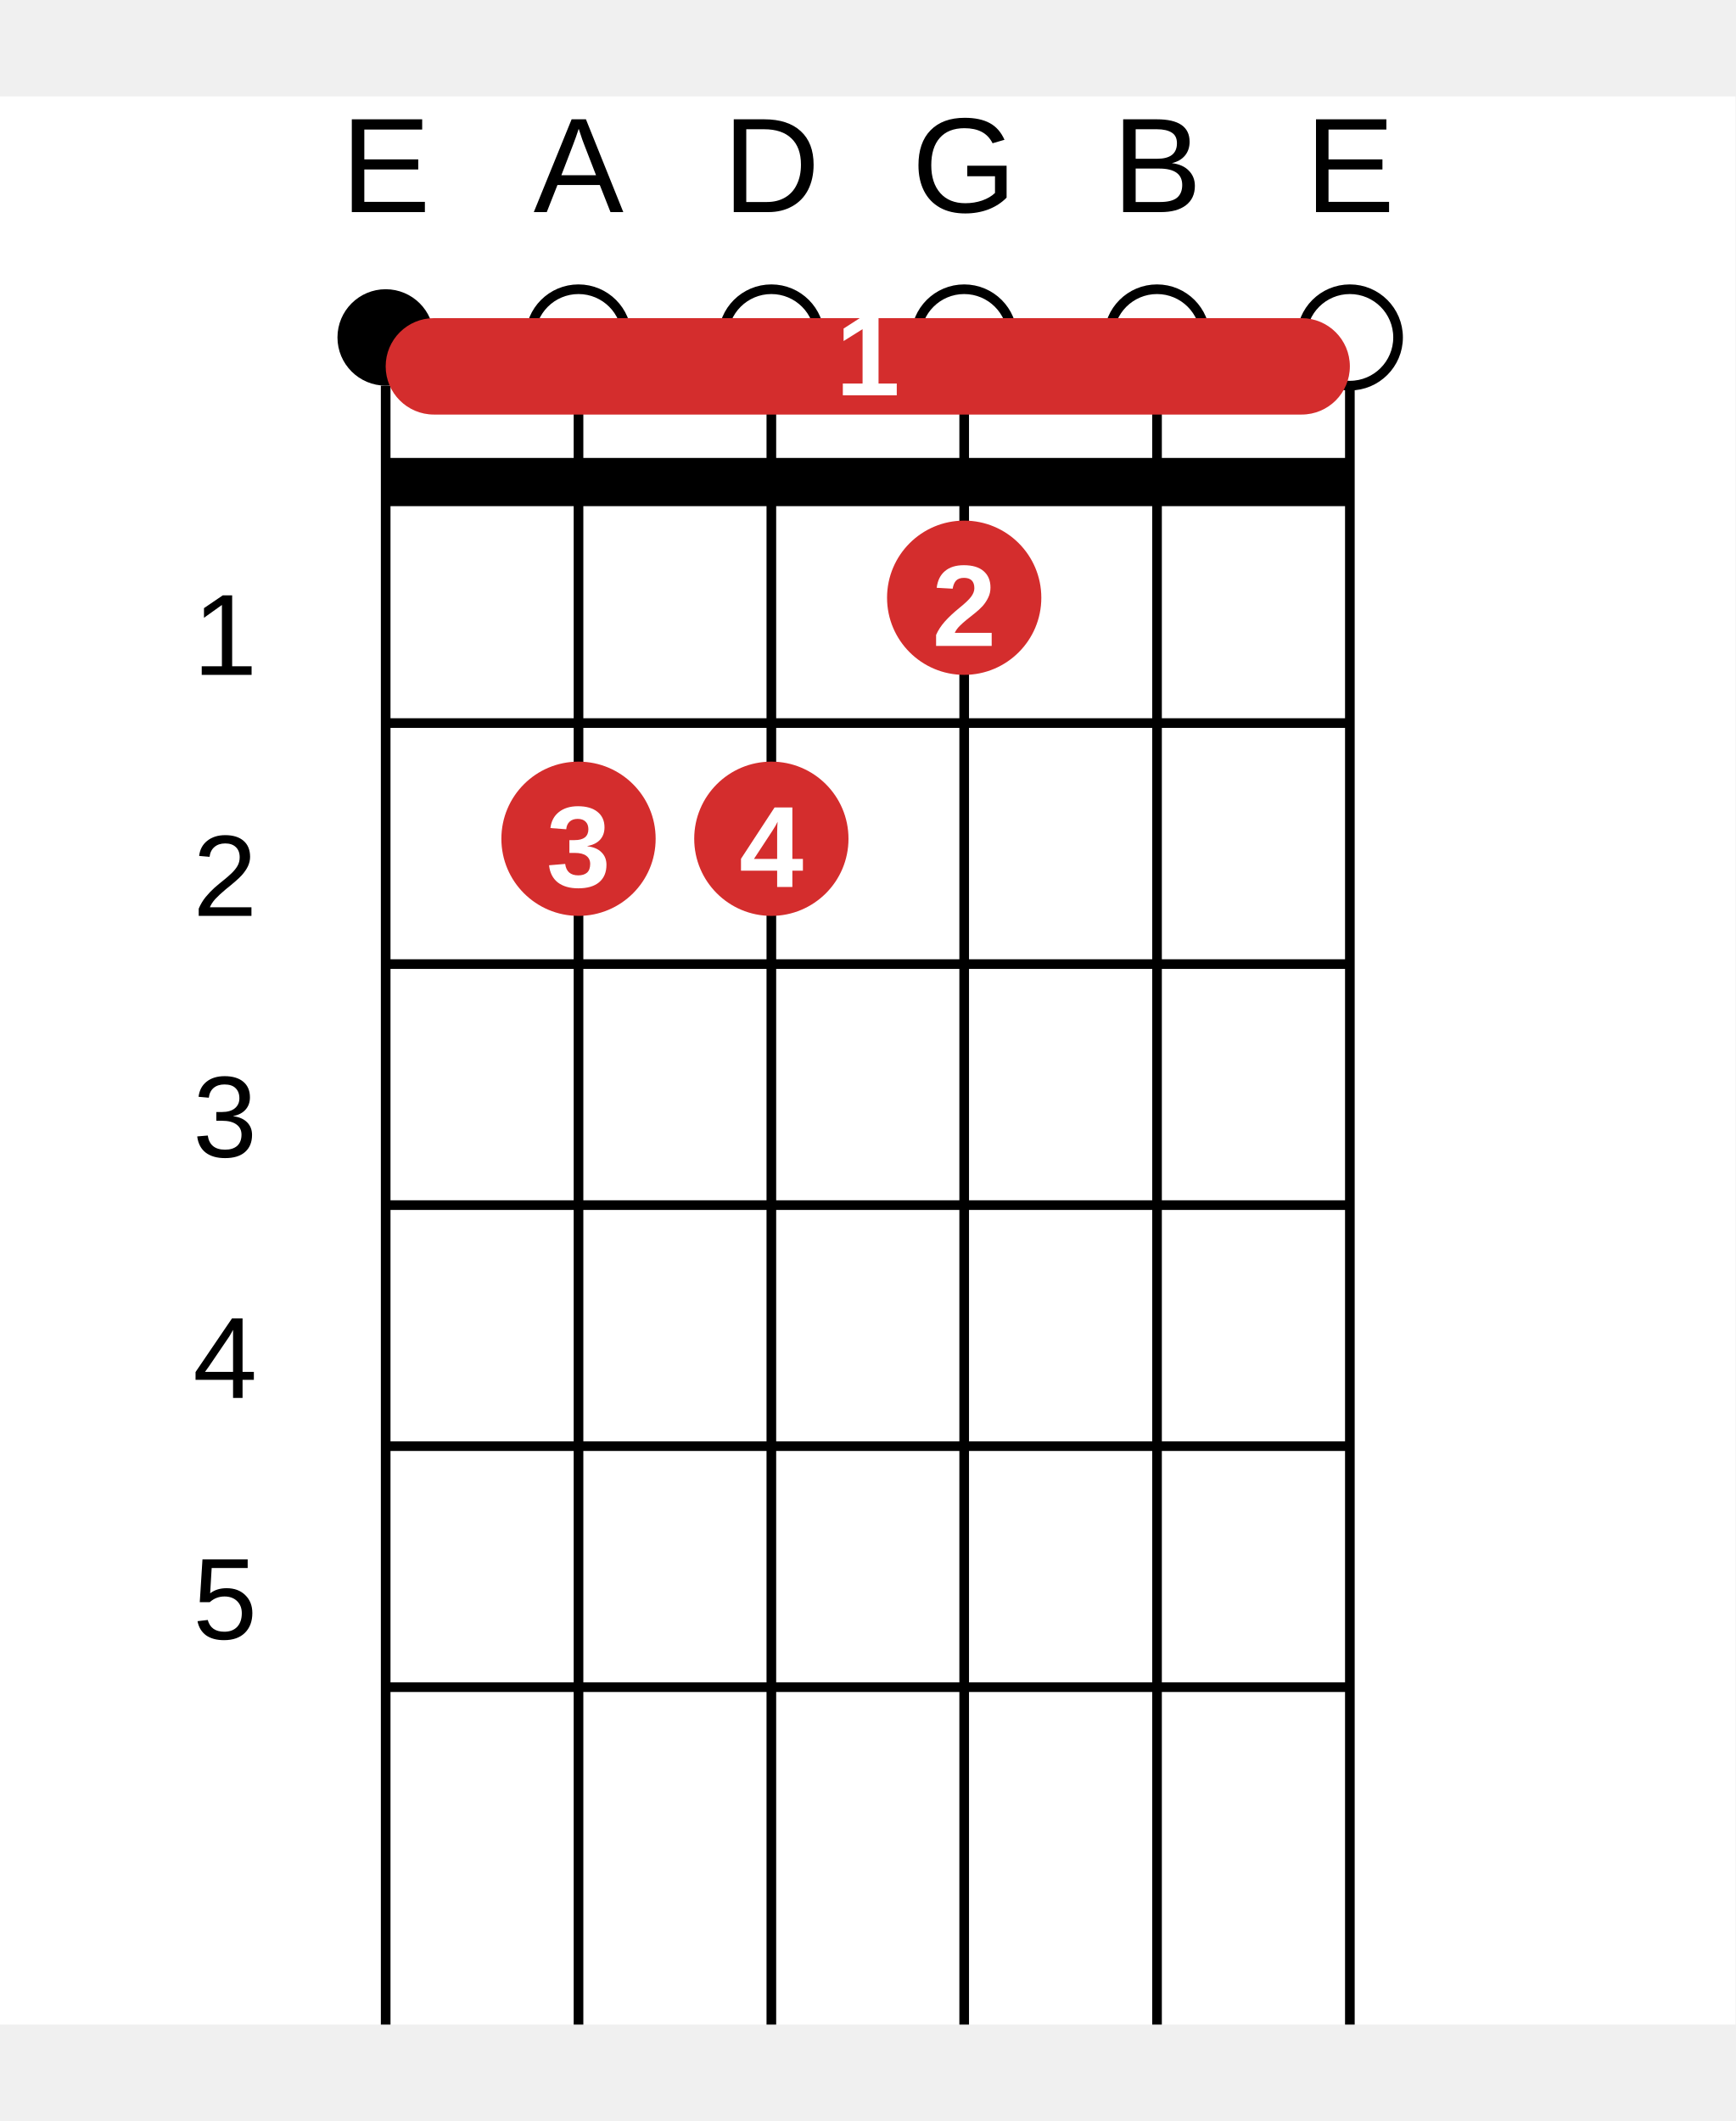
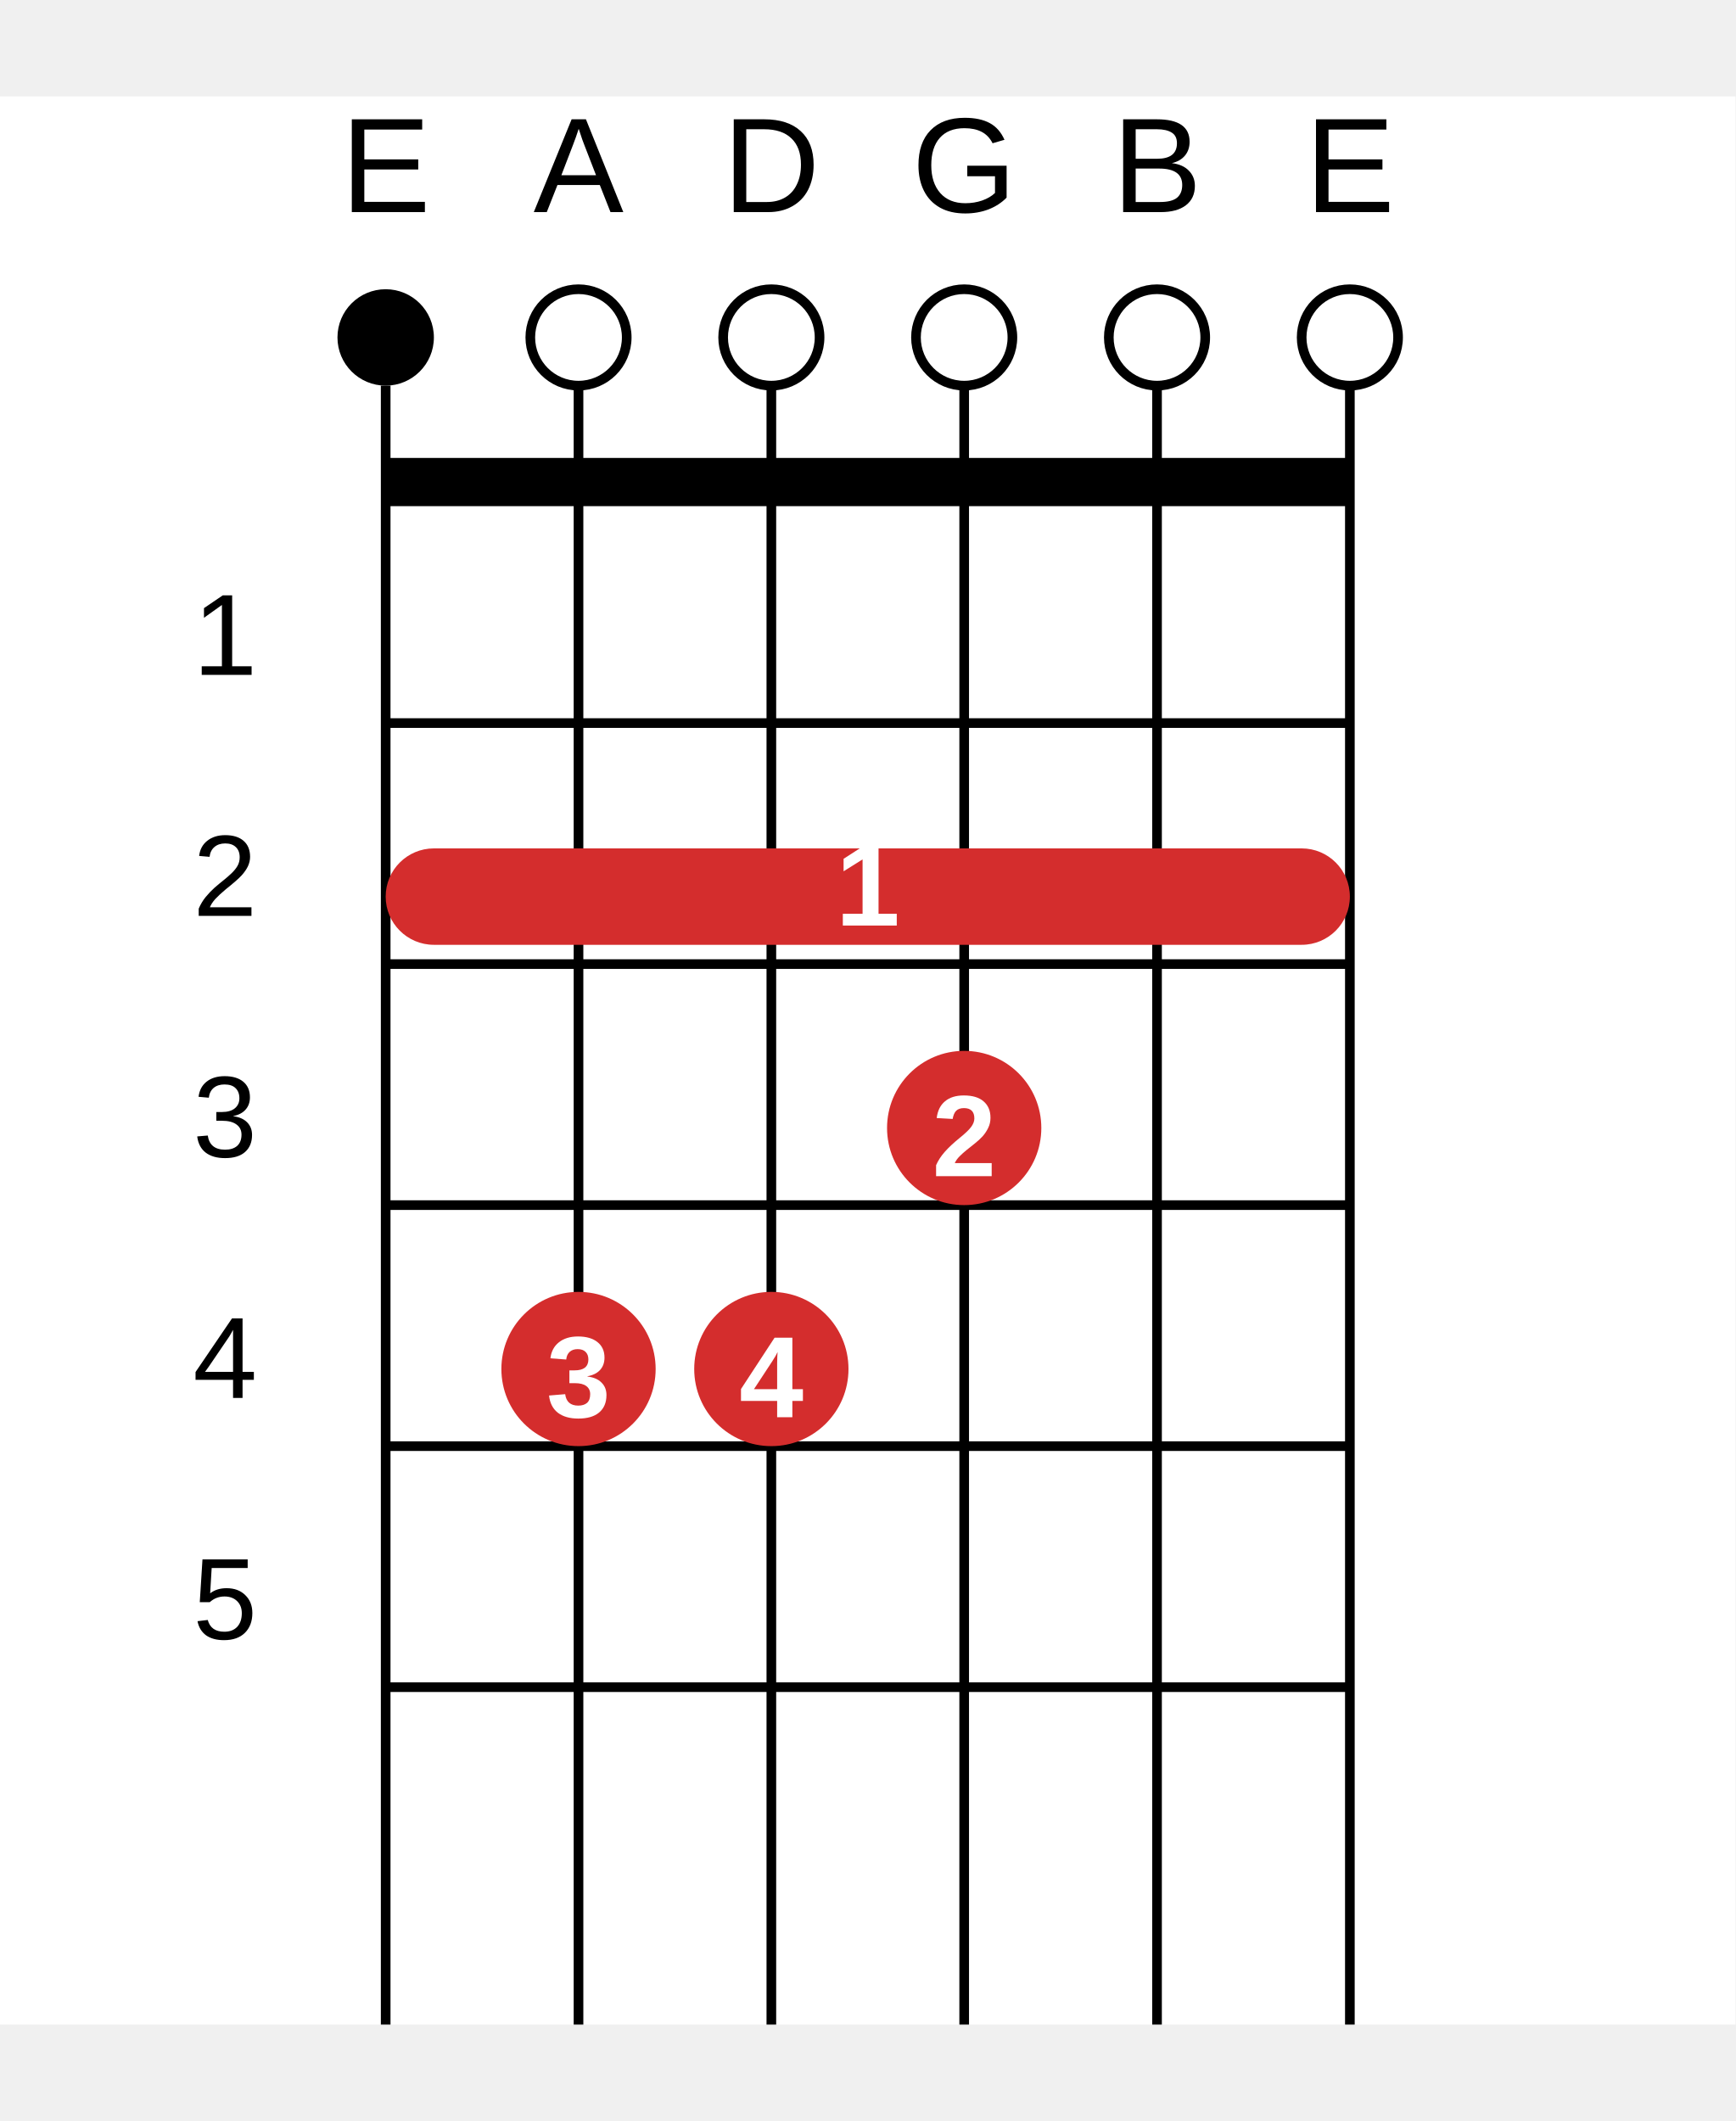
- <svg xmlns="http://www.w3.org/2000/svg" width="180" height="220" viewBox="0 0 180 220" aria-label="Fá maior modificado">
+ <svg xmlns="http://www.w3.org/2000/svg" width="180" height="220" viewBox="0 0 180 220" aria-label="Fá maior ajustado">
  <g transform="translate(0, 10)">
    <rect width="180" height="200" fill="#fff" />
    <text x="40" y="12" font-size="14" font-family="Arial" fill="#000" text-anchor="middle">E</text>
    <text x="60" y="12" font-size="14" font-family="Arial" fill="#000" text-anchor="middle">A</text>
    <text x="80" y="12" font-size="14" font-family="Arial" fill="#000" text-anchor="middle">D</text>
    <text x="100" y="12" font-size="14" font-family="Arial" fill="#000" text-anchor="middle">G</text>
    <text x="120" y="12" font-size="14" font-family="Arial" fill="#000" text-anchor="middle">B</text>
    <text x="140" y="12" font-size="14" font-family="Arial" fill="#000" text-anchor="middle">E</text>
    <line x1="40" y1="30" x2="40" y2="200" stroke="#000" stroke-width="1" />
    <line x1="60" y1="30" x2="60" y2="200" stroke="#000" stroke-width="1" />
    <line x1="80" y1="30" x2="80" y2="200" stroke="#000" stroke-width="1" />
    <line x1="100" y1="30" x2="100" y2="200" stroke="#000" stroke-width="1" />
    <line x1="120" y1="30" x2="120" y2="200" stroke="#000" stroke-width="1" />
    <line x1="140" y1="30" x2="140" y2="200" stroke="#000" stroke-width="1" />
    <line x1="40" y1="40" x2="140" y2="40" stroke="#000" stroke-width="5" />
    <line x1="40" y1="65" x2="140" y2="65" stroke="#000" stroke-width="1" />
    <line x1="40" y1="90" x2="140" y2="90" stroke="#000" stroke-width="1" />
    <line x1="40" y1="115" x2="140" y2="115" stroke="#000" stroke-width="1" />
    <line x1="40" y1="140" x2="140" y2="140" stroke="#000" stroke-width="1" />
    <line x1="40" y1="165" x2="140" y2="165" stroke="#000" stroke-width="1" />
    <text x="20" y="60" font-size="12" font-family="Arial" fill="#000">1</text>
    <text x="20" y="85" font-size="12" font-family="Arial" fill="#000">2</text>
    <text x="20" y="110" font-size="12" font-family="Arial" fill="#000">3</text>
    <text x="20" y="135" font-size="12" font-family="Arial" fill="#000">4</text>
    <text x="20" y="160" font-size="12" font-family="Arial" fill="#000">5</text>
    <circle cx="40" cy="25" r="5" fill="black" />
    <circle cx="60" cy="25" r="5" fill="white" stroke="#000" stroke-width="1" />
    <circle cx="80" cy="25" r="5" fill="white" stroke="#000" stroke-width="1" />
    <circle cx="100" cy="25" r="5" fill="white" stroke="#000" stroke-width="1" />
    <circle cx="120" cy="25" r="5" fill="white" stroke="#000" stroke-width="1" />
    <circle cx="140" cy="25" r="5" fill="white" stroke="#000" stroke-width="1" />
-     <rect x="40" y="23" width="100" height="10" rx="5" ry="5" fill="#D42D2D" />
-     <text x="90" y="31" font-size="12" font-family="Arial" fill="#fff" text-anchor="middle" font-weight="bold">1</text>
-     <circle cx="100" cy="52" r="8" fill="#D42D2D" />
-     <text x="100" y="57" font-size="12" font-family="Arial" fill="#fff" text-anchor="middle" font-weight="bold">2</text>
-     <circle cx="60" cy="77" r="8" fill="#D42D2D" />
-     <text x="60" y="82" font-size="12" font-family="Arial" fill="#fff" text-anchor="middle" font-weight="bold">3</text>
-     <circle cx="80" cy="77" r="8" fill="#D42D2D" />
-     <text x="80" y="82" font-size="12" font-family="Arial" fill="#fff" text-anchor="middle" font-weight="bold">4</text>
+     <rect x="40" y="78" width="100" height="10" rx="5" ry="5" fill="#D42D2D" />
+     <text x="90" y="86" font-size="12" font-family="Arial" fill="#fff" text-anchor="middle" font-weight="bold">1</text>
+     <circle cx="100" cy="107" r="8" fill="#D42D2D" />
+     <text x="100" y="112" font-size="12" font-family="Arial" fill="#fff" text-anchor="middle" font-weight="bold">2</text>
+     <circle cx="60" cy="132" r="8" fill="#D42D2D" />
+     <text x="60" y="137" font-size="12" font-family="Arial" fill="#fff" text-anchor="middle" font-weight="bold">3</text>
+     <circle cx="80" cy="132" r="8" fill="#D42D2D" />
+     <text x="80" y="137" font-size="12" font-family="Arial" fill="#fff" text-anchor="middle" font-weight="bold">4</text>
  </g>
</svg>
